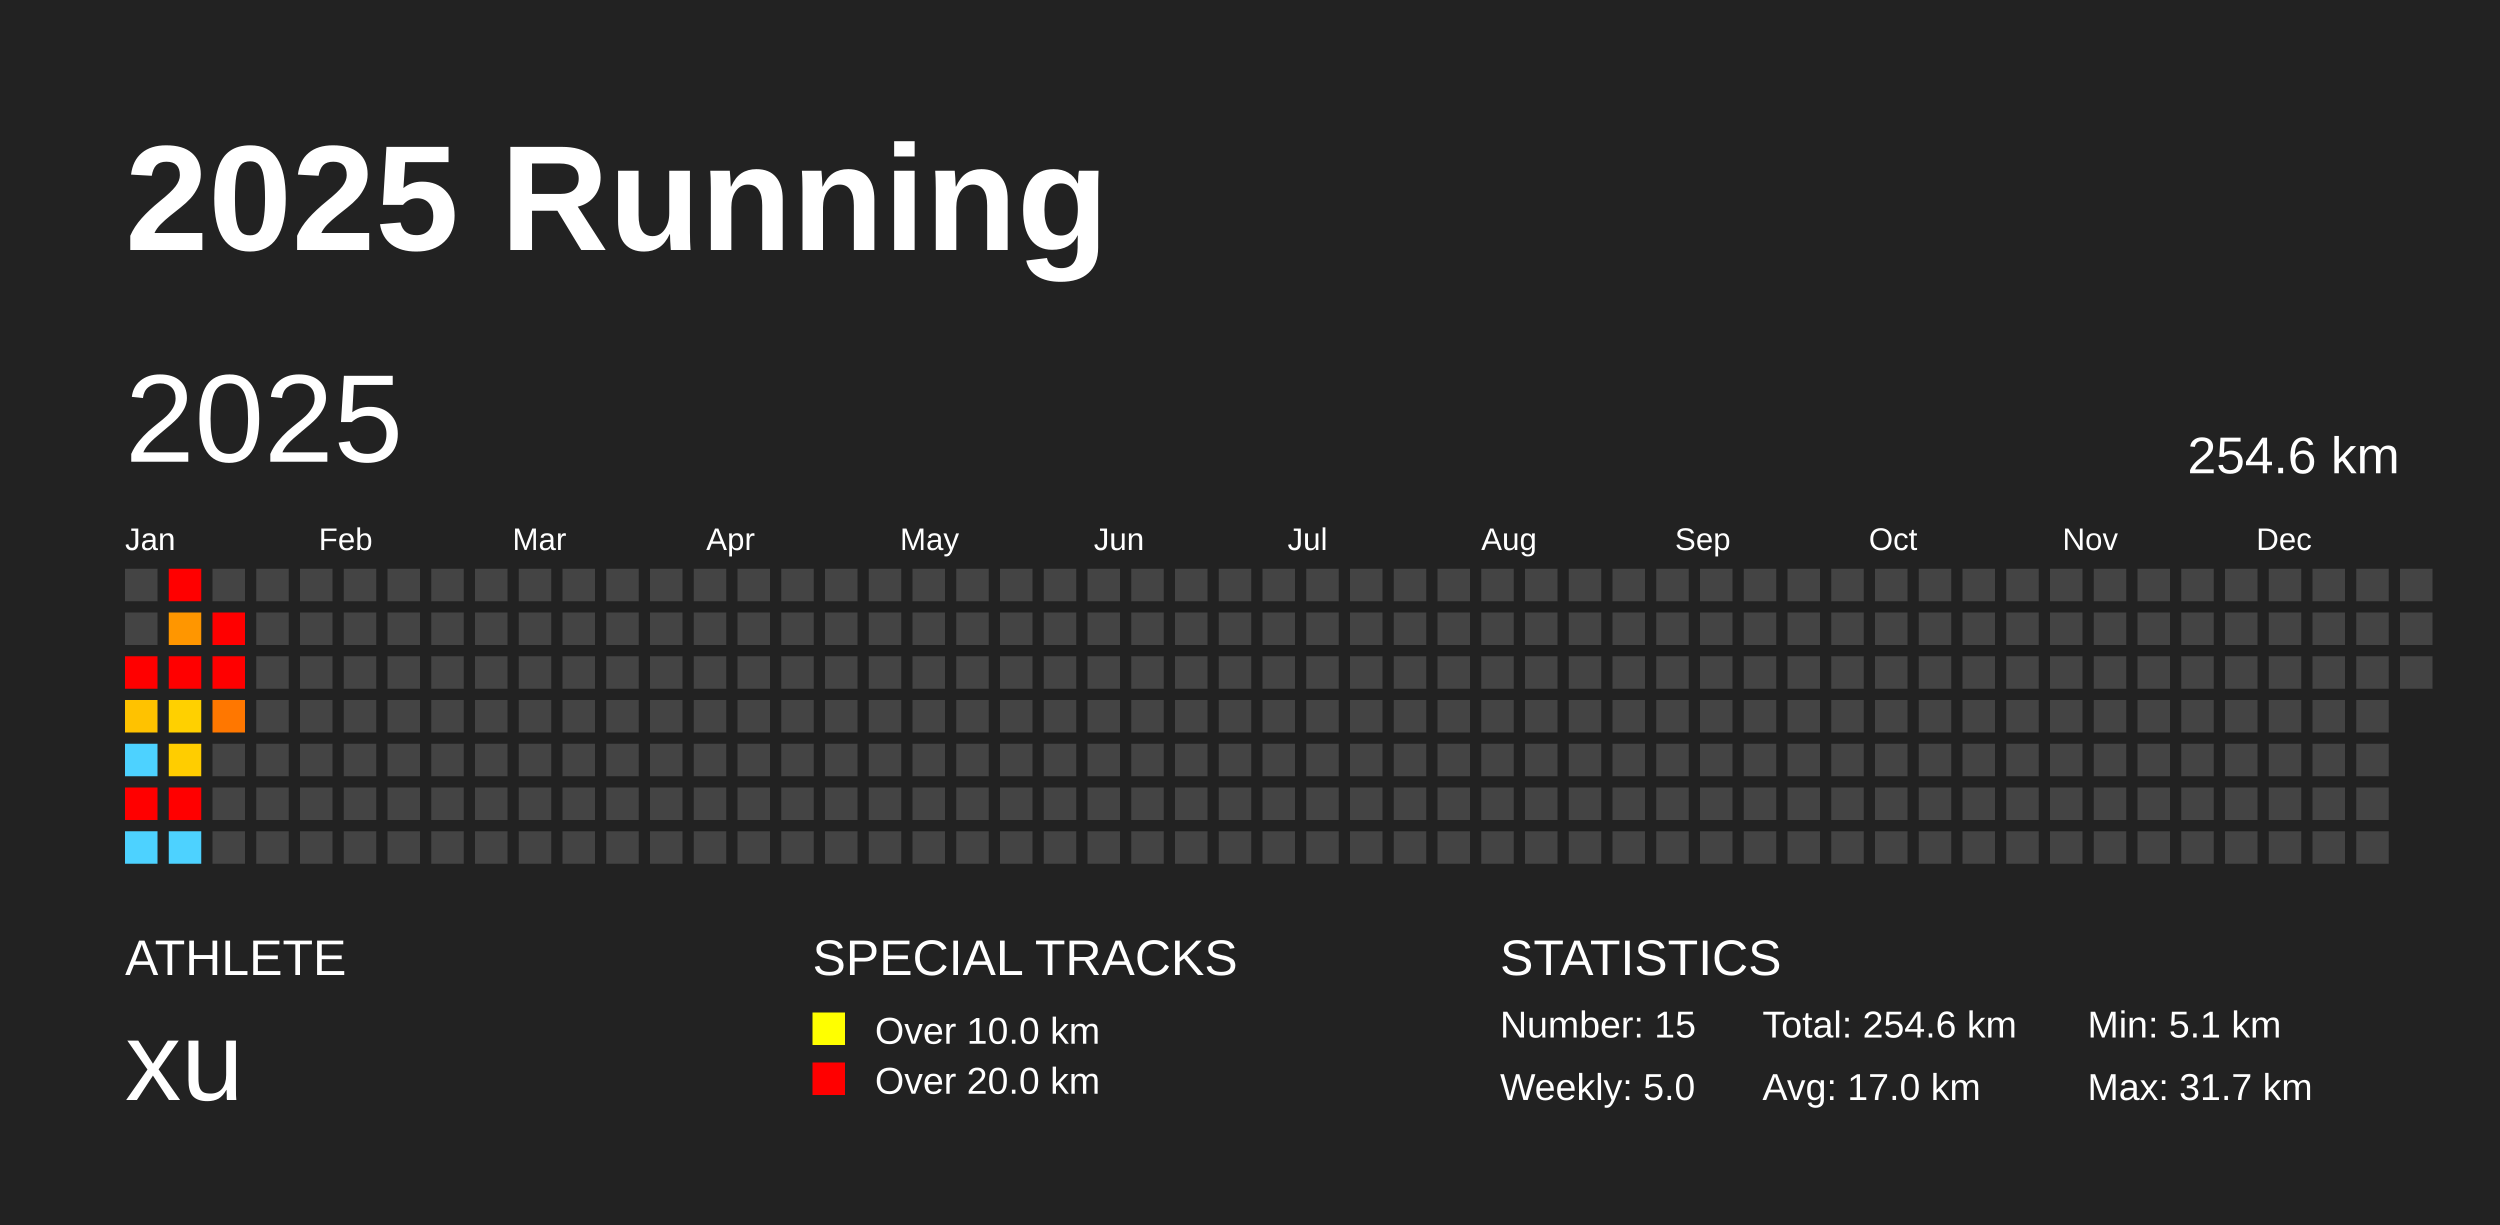
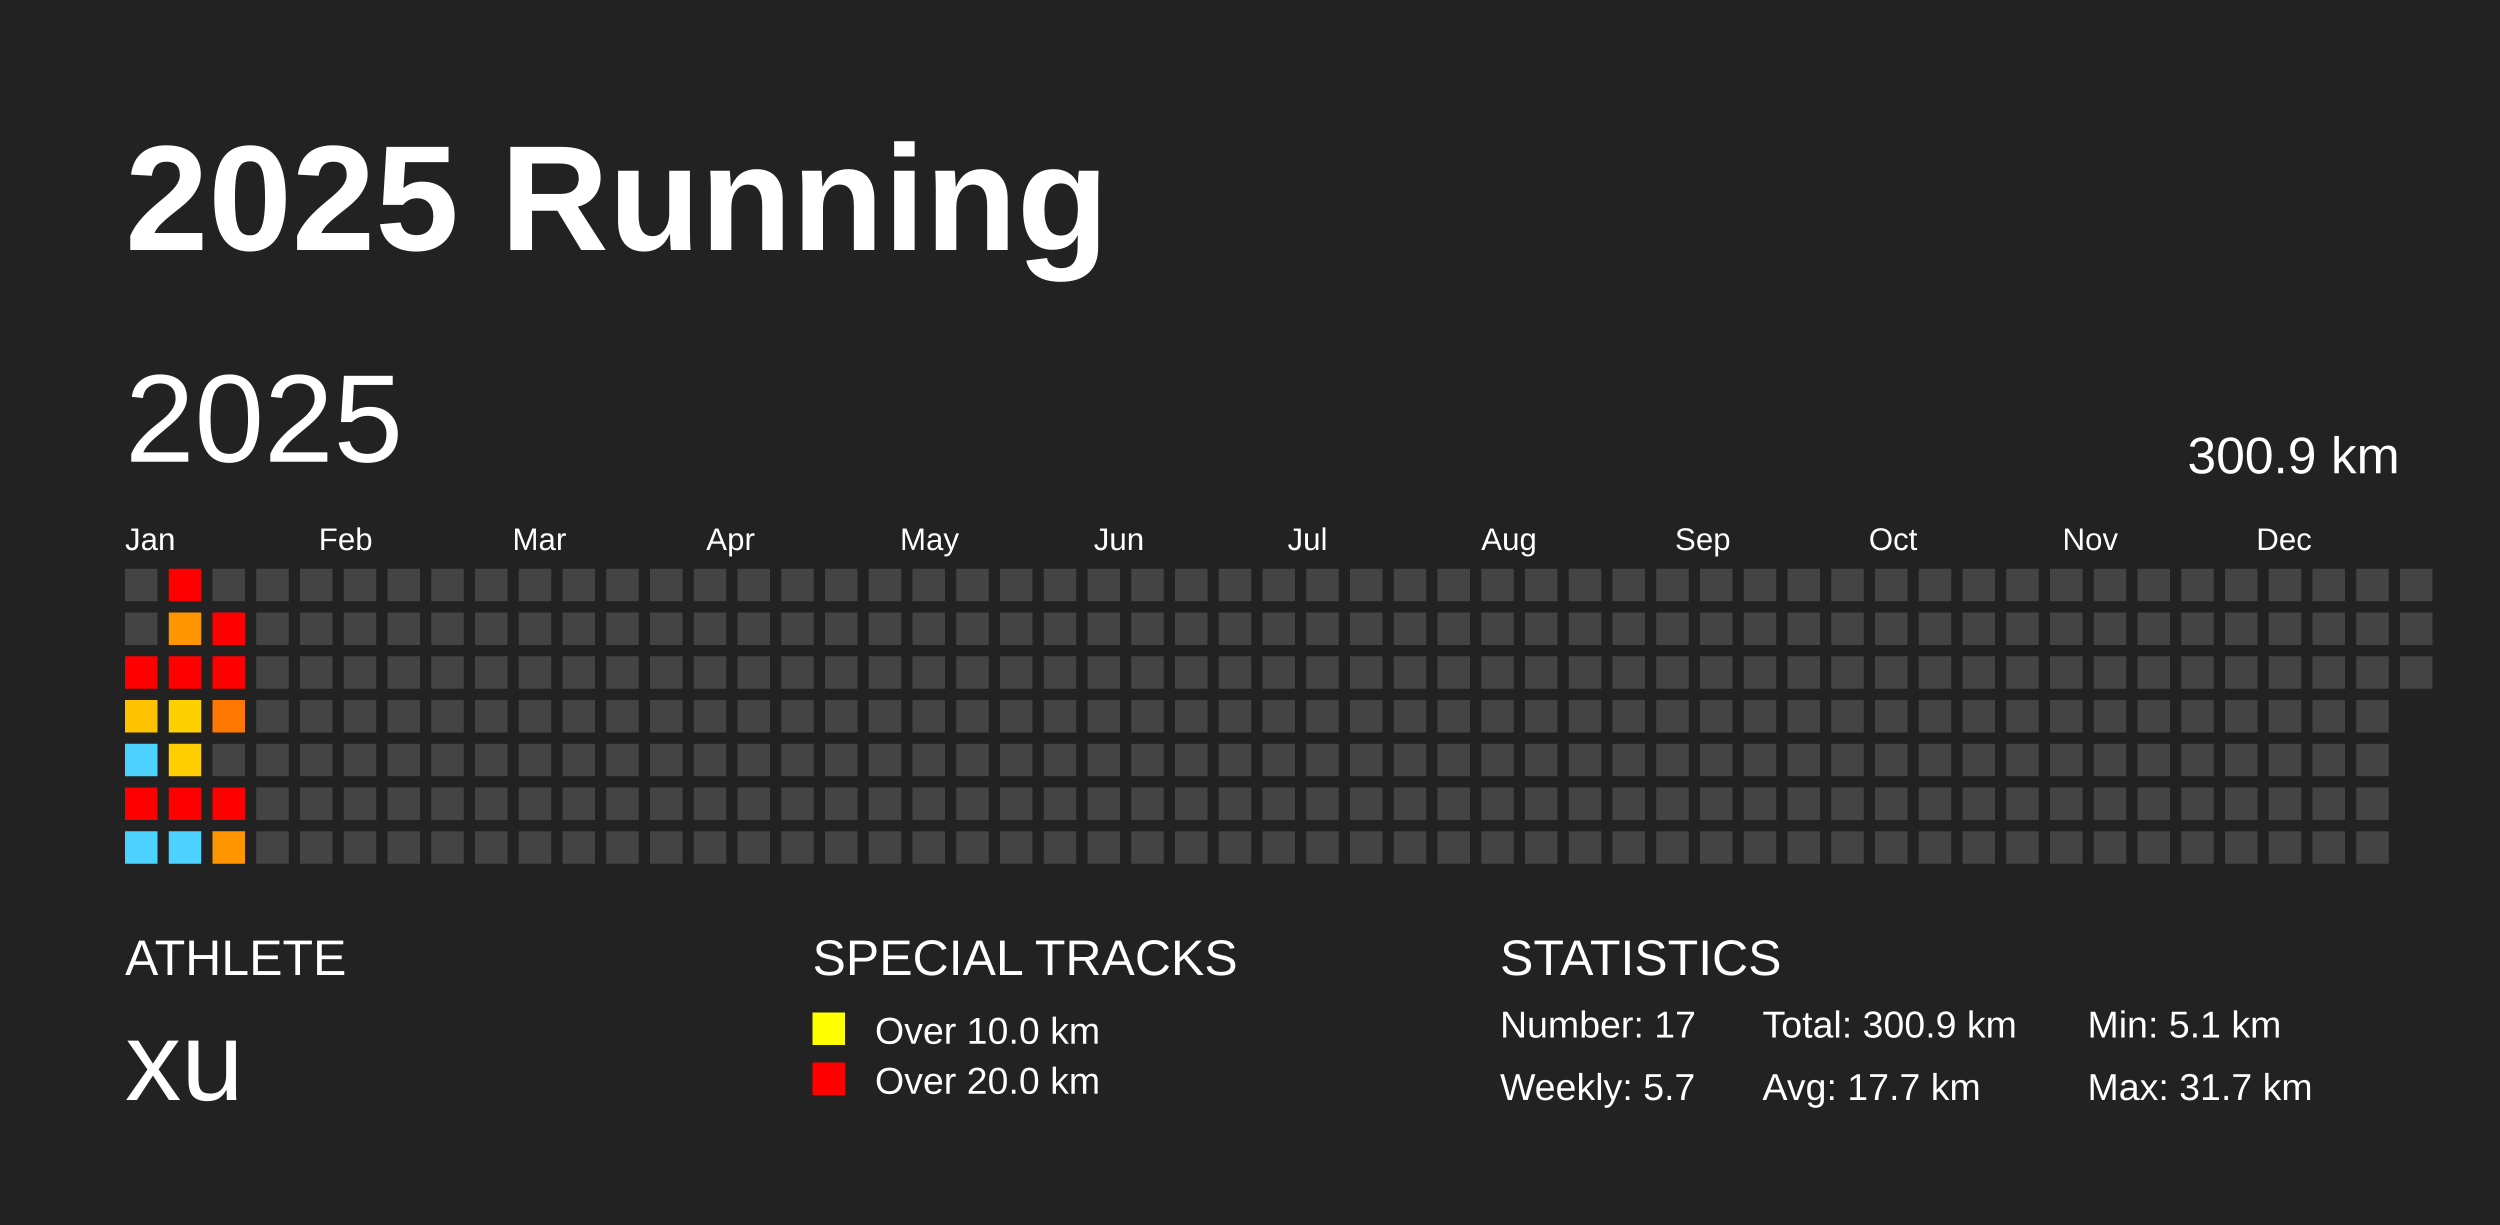
<svg xmlns="http://www.w3.org/2000/svg" baseProfile="full" height="98mm" version="1.1" viewBox="0,0,200,98" width="200mm">
  <defs />
  <rect fill="#222222" height="98" width="200" x="0" y="0" />
  <text fill="#FFFFFF" style="font-size:12px; font-family:Arial; font-weight:bold;" x="10" y="20">2025 Running</text>
  <text fill="#FFFFFF" style="font-size:4px; font-family:Arial" x="10" y="78">ATHLETE</text>
  <text fill="#FFFFFF" style="font-size:9px; font-family:Arial" x="10" y="88">xu</text>
  <text fill="#FFFFFF" style="font-size:4px; font-family:Arial" x="65" y="78">SPECIAL TRACKS</text>
  <rect fill="yellow" height="2.6" width="2.6" x="65" y="81" />
  <text fill="#FFFFFF" style="font-size:3px; font-family:Arial" x="70" y="83.5">Over 10.0 km</text>
  <rect fill="red" height="2.6" width="2.6" x="65" y="85" />
  <text fill="#FFFFFF" style="font-size:3px; font-family:Arial" x="70" y="87.5">Over 20.0 km</text>
  <text fill="#FFFFFF" style="font-size:4px; font-family:Arial" x="120" y="78">STATISTICS</text>
-   <text fill="#FFFFFF" style="font-size:3px; font-family:Arial" x="120" y="83">Number: 15</text>
-   <text fill="#FFFFFF" style="font-size:3px; font-family:Arial" x="120" y="88">Weekly: 5.0</text>
-   <text fill="#FFFFFF" style="font-size:3px; font-family:Arial" x="141" y="83">Total: 254.6 km</text>
-   <text fill="#FFFFFF" style="font-size:3px; font-family:Arial" x="141" y="88">Avg: 17.0 km</text>
+   <text fill="#FFFFFF" style="font-size:3px; font-family:Arial" x="120" y="83">Number: 17</text>
+   <text fill="#FFFFFF" style="font-size:3px; font-family:Arial" x="120" y="88">Weekly: 5.7</text>
+   <text fill="#FFFFFF" style="font-size:3px; font-family:Arial" x="141" y="83">Total: 300.9 km</text>
+   <text fill="#FFFFFF" style="font-size:3px; font-family:Arial" x="141" y="88">Avg: 17.7 km</text>
  <text fill="#FFFFFF" style="font-size:3px; font-family:Arial" x="167" y="83">Min: 5.1 km</text>
  <text fill="#FFFFFF" style="font-size:3px; font-family:Arial" x="167" y="88">Max: 31.7 km</text>
  <text dominant-baseline="hanging" fill="#FFFFFF" style="font-size:10.0px; font-family:Arial;" x="10" y="30">2025</text>
-   <text dominant-baseline="hanging" fill="#FFFFFF" style="font-size:4.125px; font-family:Arial;" x="175" y="35">254.6 km</text>
+   <text dominant-baseline="hanging" fill="#FFFFFF" style="font-size:4.125px; font-family:Arial;" x="175" y="35">300.9 km</text>
  <text fill="#FFFFFF" style="font-size:2.5px; font-family:Arial" x="10.0" y="44">Jan</text>
  <text fill="#FFFFFF" style="font-size:2.5px; font-family:Arial" x="25.5" y="44">Feb</text>
  <text fill="#FFFFFF" style="font-size:2.5px; font-family:Arial" x="41.0" y="44">Mar</text>
  <text fill="#FFFFFF" style="font-size:2.5px; font-family:Arial" x="56.5" y="44">Apr</text>
  <text fill="#FFFFFF" style="font-size:2.5px; font-family:Arial" x="72.0" y="44">May</text>
  <text fill="#FFFFFF" style="font-size:2.5px; font-family:Arial" x="87.5" y="44">Jun</text>
  <text fill="#FFFFFF" style="font-size:2.5px; font-family:Arial" x="103.0" y="44">Jul</text>
  <text fill="#FFFFFF" style="font-size:2.5px; font-family:Arial" x="118.5" y="44">Aug</text>
  <text fill="#FFFFFF" style="font-size:2.5px; font-family:Arial" x="134.0" y="44">Sep</text>
  <text fill="#FFFFFF" style="font-size:2.5px; font-family:Arial" x="149.5" y="44">Oct</text>
  <text fill="#FFFFFF" style="font-size:2.5px; font-family:Arial" x="165.0" y="44">Nov</text>
  <text fill="#FFFFFF" style="font-size:2.5px; font-family:Arial" x="180.5" y="44">Dec</text>
  <rect fill="#444444" height="2.6" width="2.6" x="10.0" y="45.5" />
  <rect fill="#444444" height="2.6" width="2.6" x="10.0" y="49.0" />
  <rect fill="red" height="2.6" width="2.6" x="10.0" y="52.5" />
  <rect fill="#ffc200" height="2.6" width="2.6" x="10.0" y="56.0" />
  <rect fill="#4dd2ff" height="2.6" width="2.6" x="10.0" y="59.5" />
  <rect fill="red" height="2.6" width="2.6" x="10.0" y="63.0" />
  <rect fill="#4dd2ff" height="2.6" width="2.6" x="10.0" y="66.5" />
  <rect fill="red" height="2.6" width="2.6" x="13.5" y="45.5" />
  <rect fill="#ff9600" height="2.6" width="2.6" x="13.5" y="49.0" />
  <rect fill="red" height="2.6" width="2.6" x="13.5" y="52.5" />
  <rect fill="#ffd000" height="2.6" width="2.6" x="13.5" y="56.0" />
  <rect fill="#ffcd00" height="2.6" width="2.6" x="13.5" y="59.5" />
  <rect fill="red" height="2.6" width="2.6" x="13.5" y="63.0" />
  <rect fill="#4dd2ff" height="2.6" width="2.6" x="13.5" y="66.5" />
  <rect fill="#444444" height="2.6" width="2.6" x="17.0" y="45.5" />
  <rect fill="red" height="2.6" width="2.6" x="17.0" y="49.0" />
  <rect fill="red" height="2.6" width="2.6" x="17.0" y="52.5" />
  <rect fill="#ff7700" height="2.6" width="2.6" x="17.0" y="56.0" />
  <rect fill="#444444" height="2.6" width="2.6" x="17.0" y="59.5" />
-   <rect fill="#444444" height="2.6" width="2.6" x="17.0" y="63.0" />
-   <rect fill="#444444" height="2.6" width="2.6" x="17.0" y="66.5" />
+   <rect fill="red" height="2.6" width="2.6" x="17.0" y="63.0" />
+   <rect fill="#ff9600" height="2.6" width="2.6" x="17.0" y="66.5" />
  <rect fill="#444444" height="2.6" width="2.6" x="20.5" y="45.5" />
  <rect fill="#444444" height="2.6" width="2.6" x="20.5" y="49.0" />
  <rect fill="#444444" height="2.6" width="2.6" x="20.5" y="52.5" />
  <rect fill="#444444" height="2.6" width="2.6" x="20.5" y="56.0" />
  <rect fill="#444444" height="2.6" width="2.6" x="20.5" y="59.5" />
  <rect fill="#444444" height="2.6" width="2.6" x="20.5" y="63.0" />
  <rect fill="#444444" height="2.6" width="2.6" x="20.5" y="66.5" />
  <rect fill="#444444" height="2.6" width="2.6" x="24.0" y="45.5" />
  <rect fill="#444444" height="2.6" width="2.6" x="24.0" y="49.0" />
  <rect fill="#444444" height="2.6" width="2.6" x="24.0" y="52.5" />
  <rect fill="#444444" height="2.6" width="2.6" x="24.0" y="56.0" />
  <rect fill="#444444" height="2.6" width="2.6" x="24.0" y="59.5" />
  <rect fill="#444444" height="2.6" width="2.6" x="24.0" y="63.0" />
  <rect fill="#444444" height="2.6" width="2.6" x="24.0" y="66.5" />
  <rect fill="#444444" height="2.6" width="2.6" x="27.5" y="45.5" />
  <rect fill="#444444" height="2.6" width="2.6" x="27.5" y="49.0" />
  <rect fill="#444444" height="2.6" width="2.6" x="27.5" y="52.5" />
  <rect fill="#444444" height="2.6" width="2.6" x="27.5" y="56.0" />
  <rect fill="#444444" height="2.6" width="2.6" x="27.5" y="59.5" />
  <rect fill="#444444" height="2.6" width="2.6" x="27.5" y="63.0" />
  <rect fill="#444444" height="2.6" width="2.6" x="27.5" y="66.5" />
  <rect fill="#444444" height="2.6" width="2.6" x="31.0" y="45.5" />
  <rect fill="#444444" height="2.6" width="2.6" x="31.0" y="49.0" />
  <rect fill="#444444" height="2.6" width="2.6" x="31.0" y="52.5" />
  <rect fill="#444444" height="2.6" width="2.6" x="31.0" y="56.0" />
  <rect fill="#444444" height="2.6" width="2.6" x="31.0" y="59.5" />
  <rect fill="#444444" height="2.6" width="2.6" x="31.0" y="63.0" />
  <rect fill="#444444" height="2.6" width="2.6" x="31.0" y="66.5" />
  <rect fill="#444444" height="2.6" width="2.6" x="34.5" y="45.5" />
  <rect fill="#444444" height="2.6" width="2.6" x="34.5" y="49.0" />
  <rect fill="#444444" height="2.6" width="2.6" x="34.5" y="52.5" />
  <rect fill="#444444" height="2.6" width="2.6" x="34.5" y="56.0" />
  <rect fill="#444444" height="2.6" width="2.6" x="34.5" y="59.5" />
  <rect fill="#444444" height="2.6" width="2.6" x="34.5" y="63.0" />
  <rect fill="#444444" height="2.6" width="2.6" x="34.5" y="66.5" />
  <rect fill="#444444" height="2.6" width="2.6" x="38.0" y="45.5" />
  <rect fill="#444444" height="2.6" width="2.6" x="38.0" y="49.0" />
  <rect fill="#444444" height="2.6" width="2.6" x="38.0" y="52.5" />
  <rect fill="#444444" height="2.6" width="2.6" x="38.0" y="56.0" />
  <rect fill="#444444" height="2.6" width="2.6" x="38.0" y="59.5" />
  <rect fill="#444444" height="2.6" width="2.6" x="38.0" y="63.0" />
  <rect fill="#444444" height="2.6" width="2.6" x="38.0" y="66.5" />
  <rect fill="#444444" height="2.6" width="2.6" x="41.5" y="45.5" />
  <rect fill="#444444" height="2.6" width="2.6" x="41.5" y="49.0" />
  <rect fill="#444444" height="2.6" width="2.6" x="41.5" y="52.5" />
  <rect fill="#444444" height="2.6" width="2.6" x="41.5" y="56.0" />
  <rect fill="#444444" height="2.6" width="2.6" x="41.5" y="59.5" />
  <rect fill="#444444" height="2.6" width="2.6" x="41.5" y="63.0" />
  <rect fill="#444444" height="2.6" width="2.6" x="41.5" y="66.5" />
  <rect fill="#444444" height="2.6" width="2.6" x="45.0" y="45.5" />
  <rect fill="#444444" height="2.6" width="2.6" x="45.0" y="49.0" />
  <rect fill="#444444" height="2.6" width="2.6" x="45.0" y="52.5" />
  <rect fill="#444444" height="2.6" width="2.6" x="45.0" y="56.0" />
  <rect fill="#444444" height="2.6" width="2.6" x="45.0" y="59.5" />
  <rect fill="#444444" height="2.6" width="2.6" x="45.0" y="63.0" />
  <rect fill="#444444" height="2.6" width="2.6" x="45.0" y="66.5" />
  <rect fill="#444444" height="2.6" width="2.6" x="48.5" y="45.5" />
  <rect fill="#444444" height="2.6" width="2.6" x="48.5" y="49.0" />
  <rect fill="#444444" height="2.6" width="2.6" x="48.5" y="52.5" />
  <rect fill="#444444" height="2.6" width="2.6" x="48.5" y="56.0" />
  <rect fill="#444444" height="2.6" width="2.6" x="48.5" y="59.5" />
  <rect fill="#444444" height="2.6" width="2.6" x="48.5" y="63.0" />
  <rect fill="#444444" height="2.6" width="2.6" x="48.5" y="66.5" />
  <rect fill="#444444" height="2.6" width="2.6" x="52.0" y="45.5" />
  <rect fill="#444444" height="2.6" width="2.6" x="52.0" y="49.0" />
  <rect fill="#444444" height="2.6" width="2.6" x="52.0" y="52.5" />
  <rect fill="#444444" height="2.6" width="2.6" x="52.0" y="56.0" />
  <rect fill="#444444" height="2.6" width="2.6" x="52.0" y="59.5" />
  <rect fill="#444444" height="2.6" width="2.6" x="52.0" y="63.0" />
  <rect fill="#444444" height="2.6" width="2.6" x="52.0" y="66.5" />
  <rect fill="#444444" height="2.6" width="2.6" x="55.5" y="45.5" />
  <rect fill="#444444" height="2.6" width="2.6" x="55.5" y="49.0" />
  <rect fill="#444444" height="2.6" width="2.6" x="55.5" y="52.5" />
  <rect fill="#444444" height="2.6" width="2.6" x="55.5" y="56.0" />
  <rect fill="#444444" height="2.6" width="2.6" x="55.5" y="59.5" />
  <rect fill="#444444" height="2.6" width="2.6" x="55.5" y="63.0" />
  <rect fill="#444444" height="2.6" width="2.6" x="55.5" y="66.5" />
  <rect fill="#444444" height="2.6" width="2.6" x="59.0" y="45.5" />
  <rect fill="#444444" height="2.6" width="2.6" x="59.0" y="49.0" />
  <rect fill="#444444" height="2.6" width="2.6" x="59.0" y="52.5" />
  <rect fill="#444444" height="2.6" width="2.6" x="59.0" y="56.0" />
  <rect fill="#444444" height="2.6" width="2.6" x="59.0" y="59.5" />
  <rect fill="#444444" height="2.6" width="2.6" x="59.0" y="63.0" />
  <rect fill="#444444" height="2.6" width="2.6" x="59.0" y="66.5" />
  <rect fill="#444444" height="2.6" width="2.6" x="62.5" y="45.5" />
  <rect fill="#444444" height="2.6" width="2.6" x="62.5" y="49.0" />
  <rect fill="#444444" height="2.6" width="2.6" x="62.5" y="52.5" />
  <rect fill="#444444" height="2.6" width="2.6" x="62.5" y="56.0" />
  <rect fill="#444444" height="2.6" width="2.6" x="62.5" y="59.5" />
  <rect fill="#444444" height="2.6" width="2.6" x="62.5" y="63.0" />
  <rect fill="#444444" height="2.6" width="2.6" x="62.5" y="66.5" />
  <rect fill="#444444" height="2.6" width="2.6" x="66.0" y="45.5" />
  <rect fill="#444444" height="2.6" width="2.6" x="66.0" y="49.0" />
  <rect fill="#444444" height="2.6" width="2.6" x="66.0" y="52.5" />
  <rect fill="#444444" height="2.6" width="2.6" x="66.0" y="56.0" />
  <rect fill="#444444" height="2.6" width="2.6" x="66.0" y="59.5" />
  <rect fill="#444444" height="2.6" width="2.6" x="66.0" y="63.0" />
  <rect fill="#444444" height="2.6" width="2.6" x="66.0" y="66.5" />
  <rect fill="#444444" height="2.6" width="2.6" x="69.5" y="45.5" />
  <rect fill="#444444" height="2.6" width="2.6" x="69.5" y="49.0" />
  <rect fill="#444444" height="2.6" width="2.6" x="69.5" y="52.5" />
  <rect fill="#444444" height="2.6" width="2.6" x="69.5" y="56.0" />
  <rect fill="#444444" height="2.6" width="2.6" x="69.5" y="59.5" />
  <rect fill="#444444" height="2.6" width="2.6" x="69.5" y="63.0" />
  <rect fill="#444444" height="2.6" width="2.6" x="69.5" y="66.5" />
  <rect fill="#444444" height="2.6" width="2.6" x="73.0" y="45.5" />
  <rect fill="#444444" height="2.6" width="2.6" x="73.0" y="49.0" />
  <rect fill="#444444" height="2.6" width="2.6" x="73.0" y="52.5" />
  <rect fill="#444444" height="2.6" width="2.6" x="73.0" y="56.0" />
  <rect fill="#444444" height="2.6" width="2.6" x="73.0" y="59.5" />
  <rect fill="#444444" height="2.6" width="2.6" x="73.0" y="63.0" />
  <rect fill="#444444" height="2.6" width="2.6" x="73.0" y="66.5" />
  <rect fill="#444444" height="2.6" width="2.6" x="76.5" y="45.5" />
  <rect fill="#444444" height="2.6" width="2.6" x="76.5" y="49.0" />
  <rect fill="#444444" height="2.6" width="2.6" x="76.5" y="52.5" />
  <rect fill="#444444" height="2.6" width="2.6" x="76.5" y="56.0" />
  <rect fill="#444444" height="2.6" width="2.6" x="76.5" y="59.5" />
  <rect fill="#444444" height="2.6" width="2.6" x="76.5" y="63.0" />
  <rect fill="#444444" height="2.6" width="2.6" x="76.5" y="66.5" />
  <rect fill="#444444" height="2.6" width="2.6" x="80.0" y="45.5" />
  <rect fill="#444444" height="2.6" width="2.6" x="80.0" y="49.0" />
  <rect fill="#444444" height="2.6" width="2.6" x="80.0" y="52.5" />
  <rect fill="#444444" height="2.6" width="2.6" x="80.0" y="56.0" />
  <rect fill="#444444" height="2.6" width="2.6" x="80.0" y="59.5" />
  <rect fill="#444444" height="2.6" width="2.6" x="80.0" y="63.0" />
  <rect fill="#444444" height="2.6" width="2.6" x="80.0" y="66.5" />
  <rect fill="#444444" height="2.6" width="2.6" x="83.5" y="45.5" />
  <rect fill="#444444" height="2.6" width="2.6" x="83.5" y="49.0" />
  <rect fill="#444444" height="2.6" width="2.6" x="83.5" y="52.5" />
  <rect fill="#444444" height="2.6" width="2.6" x="83.5" y="56.0" />
  <rect fill="#444444" height="2.6" width="2.6" x="83.5" y="59.5" />
  <rect fill="#444444" height="2.6" width="2.6" x="83.5" y="63.0" />
  <rect fill="#444444" height="2.6" width="2.6" x="83.5" y="66.5" />
  <rect fill="#444444" height="2.6" width="2.6" x="87.0" y="45.5" />
  <rect fill="#444444" height="2.6" width="2.6" x="87.0" y="49.0" />
  <rect fill="#444444" height="2.6" width="2.6" x="87.0" y="52.5" />
  <rect fill="#444444" height="2.6" width="2.6" x="87.0" y="56.0" />
  <rect fill="#444444" height="2.6" width="2.6" x="87.0" y="59.5" />
  <rect fill="#444444" height="2.6" width="2.6" x="87.0" y="63.0" />
  <rect fill="#444444" height="2.6" width="2.6" x="87.0" y="66.5" />
  <rect fill="#444444" height="2.6" width="2.6" x="90.5" y="45.5" />
  <rect fill="#444444" height="2.6" width="2.6" x="90.5" y="49.0" />
  <rect fill="#444444" height="2.6" width="2.6" x="90.5" y="52.5" />
  <rect fill="#444444" height="2.6" width="2.6" x="90.5" y="56.0" />
  <rect fill="#444444" height="2.6" width="2.6" x="90.5" y="59.5" />
  <rect fill="#444444" height="2.6" width="2.6" x="90.5" y="63.0" />
  <rect fill="#444444" height="2.6" width="2.6" x="90.5" y="66.5" />
  <rect fill="#444444" height="2.6" width="2.6" x="94.0" y="45.5" />
  <rect fill="#444444" height="2.6" width="2.6" x="94.0" y="49.0" />
  <rect fill="#444444" height="2.6" width="2.6" x="94.0" y="52.5" />
  <rect fill="#444444" height="2.6" width="2.6" x="94.0" y="56.0" />
  <rect fill="#444444" height="2.6" width="2.6" x="94.0" y="59.5" />
  <rect fill="#444444" height="2.6" width="2.6" x="94.0" y="63.0" />
  <rect fill="#444444" height="2.6" width="2.6" x="94.0" y="66.5" />
  <rect fill="#444444" height="2.6" width="2.6" x="97.5" y="45.5" />
  <rect fill="#444444" height="2.6" width="2.6" x="97.5" y="49.0" />
  <rect fill="#444444" height="2.6" width="2.6" x="97.5" y="52.5" />
  <rect fill="#444444" height="2.6" width="2.6" x="97.5" y="56.0" />
  <rect fill="#444444" height="2.6" width="2.6" x="97.5" y="59.5" />
  <rect fill="#444444" height="2.6" width="2.6" x="97.5" y="63.0" />
  <rect fill="#444444" height="2.6" width="2.6" x="97.5" y="66.5" />
  <rect fill="#444444" height="2.6" width="2.6" x="101.0" y="45.5" />
  <rect fill="#444444" height="2.6" width="2.6" x="101.0" y="49.0" />
  <rect fill="#444444" height="2.6" width="2.6" x="101.0" y="52.5" />
  <rect fill="#444444" height="2.6" width="2.6" x="101.0" y="56.0" />
  <rect fill="#444444" height="2.6" width="2.6" x="101.0" y="59.5" />
  <rect fill="#444444" height="2.6" width="2.6" x="101.0" y="63.0" />
  <rect fill="#444444" height="2.6" width="2.6" x="101.0" y="66.5" />
  <rect fill="#444444" height="2.6" width="2.6" x="104.5" y="45.5" />
  <rect fill="#444444" height="2.6" width="2.6" x="104.5" y="49.0" />
  <rect fill="#444444" height="2.6" width="2.6" x="104.5" y="52.5" />
  <rect fill="#444444" height="2.6" width="2.6" x="104.5" y="56.0" />
  <rect fill="#444444" height="2.6" width="2.6" x="104.5" y="59.5" />
  <rect fill="#444444" height="2.6" width="2.6" x="104.5" y="63.0" />
  <rect fill="#444444" height="2.6" width="2.6" x="104.5" y="66.5" />
  <rect fill="#444444" height="2.6" width="2.6" x="108.0" y="45.5" />
  <rect fill="#444444" height="2.6" width="2.6" x="108.0" y="49.0" />
  <rect fill="#444444" height="2.6" width="2.6" x="108.0" y="52.5" />
  <rect fill="#444444" height="2.6" width="2.6" x="108.0" y="56.0" />
  <rect fill="#444444" height="2.6" width="2.6" x="108.0" y="59.5" />
  <rect fill="#444444" height="2.6" width="2.6" x="108.0" y="63.0" />
  <rect fill="#444444" height="2.6" width="2.6" x="108.0" y="66.5" />
  <rect fill="#444444" height="2.6" width="2.6" x="111.5" y="45.5" />
  <rect fill="#444444" height="2.6" width="2.6" x="111.5" y="49.0" />
  <rect fill="#444444" height="2.6" width="2.6" x="111.5" y="52.5" />
  <rect fill="#444444" height="2.6" width="2.6" x="111.5" y="56.0" />
  <rect fill="#444444" height="2.6" width="2.6" x="111.5" y="59.5" />
  <rect fill="#444444" height="2.6" width="2.6" x="111.5" y="63.0" />
  <rect fill="#444444" height="2.6" width="2.6" x="111.5" y="66.5" />
  <rect fill="#444444" height="2.6" width="2.6" x="115.0" y="45.5" />
  <rect fill="#444444" height="2.6" width="2.6" x="115.0" y="49.0" />
  <rect fill="#444444" height="2.6" width="2.6" x="115.0" y="52.5" />
  <rect fill="#444444" height="2.6" width="2.6" x="115.0" y="56.0" />
  <rect fill="#444444" height="2.6" width="2.6" x="115.0" y="59.5" />
  <rect fill="#444444" height="2.6" width="2.6" x="115.0" y="63.0" />
  <rect fill="#444444" height="2.6" width="2.6" x="115.0" y="66.5" />
  <rect fill="#444444" height="2.6" width="2.6" x="118.5" y="45.5" />
  <rect fill="#444444" height="2.6" width="2.6" x="118.5" y="49.0" />
  <rect fill="#444444" height="2.6" width="2.6" x="118.5" y="52.5" />
  <rect fill="#444444" height="2.6" width="2.6" x="118.5" y="56.0" />
  <rect fill="#444444" height="2.6" width="2.6" x="118.5" y="59.5" />
  <rect fill="#444444" height="2.6" width="2.6" x="118.5" y="63.0" />
  <rect fill="#444444" height="2.6" width="2.6" x="118.5" y="66.5" />
  <rect fill="#444444" height="2.6" width="2.6" x="122.0" y="45.5" />
  <rect fill="#444444" height="2.6" width="2.6" x="122.0" y="49.0" />
  <rect fill="#444444" height="2.6" width="2.6" x="122.0" y="52.5" />
  <rect fill="#444444" height="2.6" width="2.6" x="122.0" y="56.0" />
  <rect fill="#444444" height="2.6" width="2.6" x="122.0" y="59.5" />
  <rect fill="#444444" height="2.6" width="2.6" x="122.0" y="63.0" />
  <rect fill="#444444" height="2.6" width="2.6" x="122.0" y="66.5" />
  <rect fill="#444444" height="2.6" width="2.6" x="125.5" y="45.5" />
  <rect fill="#444444" height="2.6" width="2.6" x="125.5" y="49.0" />
  <rect fill="#444444" height="2.6" width="2.6" x="125.5" y="52.5" />
  <rect fill="#444444" height="2.6" width="2.6" x="125.5" y="56.0" />
  <rect fill="#444444" height="2.6" width="2.6" x="125.5" y="59.5" />
  <rect fill="#444444" height="2.6" width="2.6" x="125.5" y="63.0" />
  <rect fill="#444444" height="2.6" width="2.6" x="125.5" y="66.5" />
  <rect fill="#444444" height="2.6" width="2.6" x="129.0" y="45.5" />
  <rect fill="#444444" height="2.6" width="2.6" x="129.0" y="49.0" />
  <rect fill="#444444" height="2.6" width="2.6" x="129.0" y="52.5" />
  <rect fill="#444444" height="2.6" width="2.6" x="129.0" y="56.0" />
  <rect fill="#444444" height="2.6" width="2.6" x="129.0" y="59.5" />
  <rect fill="#444444" height="2.6" width="2.6" x="129.0" y="63.0" />
  <rect fill="#444444" height="2.6" width="2.6" x="129.0" y="66.5" />
  <rect fill="#444444" height="2.6" width="2.6" x="132.5" y="45.5" />
  <rect fill="#444444" height="2.6" width="2.6" x="132.5" y="49.0" />
  <rect fill="#444444" height="2.6" width="2.6" x="132.5" y="52.5" />
  <rect fill="#444444" height="2.6" width="2.6" x="132.5" y="56.0" />
  <rect fill="#444444" height="2.6" width="2.6" x="132.5" y="59.5" />
  <rect fill="#444444" height="2.6" width="2.6" x="132.5" y="63.0" />
  <rect fill="#444444" height="2.6" width="2.6" x="132.5" y="66.5" />
  <rect fill="#444444" height="2.6" width="2.6" x="136.0" y="45.5" />
  <rect fill="#444444" height="2.6" width="2.6" x="136.0" y="49.0" />
  <rect fill="#444444" height="2.6" width="2.6" x="136.0" y="52.5" />
  <rect fill="#444444" height="2.6" width="2.6" x="136.0" y="56.0" />
  <rect fill="#444444" height="2.6" width="2.6" x="136.0" y="59.5" />
  <rect fill="#444444" height="2.6" width="2.6" x="136.0" y="63.0" />
  <rect fill="#444444" height="2.6" width="2.6" x="136.0" y="66.5" />
  <rect fill="#444444" height="2.6" width="2.6" x="139.5" y="45.5" />
  <rect fill="#444444" height="2.6" width="2.6" x="139.5" y="49.0" />
  <rect fill="#444444" height="2.6" width="2.6" x="139.5" y="52.5" />
  <rect fill="#444444" height="2.6" width="2.6" x="139.5" y="56.0" />
  <rect fill="#444444" height="2.6" width="2.6" x="139.5" y="59.5" />
  <rect fill="#444444" height="2.6" width="2.6" x="139.5" y="63.0" />
  <rect fill="#444444" height="2.6" width="2.6" x="139.5" y="66.5" />
  <rect fill="#444444" height="2.6" width="2.6" x="143.0" y="45.5" />
  <rect fill="#444444" height="2.6" width="2.6" x="143.0" y="49.0" />
  <rect fill="#444444" height="2.6" width="2.6" x="143.0" y="52.5" />
  <rect fill="#444444" height="2.6" width="2.6" x="143.0" y="56.0" />
  <rect fill="#444444" height="2.6" width="2.6" x="143.0" y="59.5" />
  <rect fill="#444444" height="2.6" width="2.6" x="143.0" y="63.0" />
  <rect fill="#444444" height="2.6" width="2.6" x="143.0" y="66.5" />
  <rect fill="#444444" height="2.6" width="2.6" x="146.5" y="45.5" />
  <rect fill="#444444" height="2.6" width="2.6" x="146.5" y="49.0" />
  <rect fill="#444444" height="2.6" width="2.6" x="146.5" y="52.5" />
  <rect fill="#444444" height="2.6" width="2.6" x="146.5" y="56.0" />
  <rect fill="#444444" height="2.6" width="2.6" x="146.5" y="59.5" />
  <rect fill="#444444" height="2.6" width="2.6" x="146.5" y="63.0" />
  <rect fill="#444444" height="2.6" width="2.6" x="146.5" y="66.5" />
  <rect fill="#444444" height="2.6" width="2.6" x="150.0" y="45.5" />
  <rect fill="#444444" height="2.6" width="2.6" x="150.0" y="49.0" />
  <rect fill="#444444" height="2.6" width="2.6" x="150.0" y="52.5" />
  <rect fill="#444444" height="2.6" width="2.6" x="150.0" y="56.0" />
  <rect fill="#444444" height="2.6" width="2.6" x="150.0" y="59.5" />
  <rect fill="#444444" height="2.6" width="2.6" x="150.0" y="63.0" />
  <rect fill="#444444" height="2.6" width="2.6" x="150.0" y="66.5" />
  <rect fill="#444444" height="2.6" width="2.6" x="153.5" y="45.5" />
  <rect fill="#444444" height="2.6" width="2.6" x="153.5" y="49.0" />
  <rect fill="#444444" height="2.6" width="2.6" x="153.5" y="52.5" />
  <rect fill="#444444" height="2.6" width="2.6" x="153.5" y="56.0" />
  <rect fill="#444444" height="2.6" width="2.6" x="153.5" y="59.5" />
  <rect fill="#444444" height="2.6" width="2.6" x="153.5" y="63.0" />
  <rect fill="#444444" height="2.6" width="2.6" x="153.5" y="66.5" />
  <rect fill="#444444" height="2.6" width="2.6" x="157.0" y="45.5" />
  <rect fill="#444444" height="2.6" width="2.6" x="157.0" y="49.0" />
  <rect fill="#444444" height="2.6" width="2.6" x="157.0" y="52.5" />
  <rect fill="#444444" height="2.6" width="2.6" x="157.0" y="56.0" />
  <rect fill="#444444" height="2.6" width="2.6" x="157.0" y="59.5" />
  <rect fill="#444444" height="2.6" width="2.6" x="157.0" y="63.0" />
  <rect fill="#444444" height="2.6" width="2.6" x="157.0" y="66.5" />
  <rect fill="#444444" height="2.6" width="2.6" x="160.5" y="45.5" />
  <rect fill="#444444" height="2.6" width="2.6" x="160.5" y="49.0" />
  <rect fill="#444444" height="2.6" width="2.6" x="160.5" y="52.5" />
  <rect fill="#444444" height="2.6" width="2.6" x="160.5" y="56.0" />
  <rect fill="#444444" height="2.6" width="2.6" x="160.5" y="59.5" />
  <rect fill="#444444" height="2.6" width="2.6" x="160.5" y="63.0" />
  <rect fill="#444444" height="2.6" width="2.6" x="160.5" y="66.5" />
  <rect fill="#444444" height="2.6" width="2.6" x="164.0" y="45.5" />
  <rect fill="#444444" height="2.6" width="2.6" x="164.0" y="49.0" />
  <rect fill="#444444" height="2.6" width="2.6" x="164.0" y="52.5" />
  <rect fill="#444444" height="2.6" width="2.6" x="164.0" y="56.0" />
  <rect fill="#444444" height="2.6" width="2.6" x="164.0" y="59.5" />
  <rect fill="#444444" height="2.6" width="2.6" x="164.0" y="63.0" />
  <rect fill="#444444" height="2.6" width="2.6" x="164.0" y="66.5" />
  <rect fill="#444444" height="2.6" width="2.6" x="167.5" y="45.5" />
  <rect fill="#444444" height="2.6" width="2.6" x="167.5" y="49.0" />
  <rect fill="#444444" height="2.6" width="2.6" x="167.5" y="52.5" />
  <rect fill="#444444" height="2.6" width="2.6" x="167.5" y="56.0" />
  <rect fill="#444444" height="2.6" width="2.6" x="167.5" y="59.5" />
  <rect fill="#444444" height="2.6" width="2.6" x="167.5" y="63.0" />
  <rect fill="#444444" height="2.6" width="2.6" x="167.5" y="66.5" />
  <rect fill="#444444" height="2.6" width="2.6" x="171.0" y="45.5" />
  <rect fill="#444444" height="2.6" width="2.6" x="171.0" y="49.0" />
  <rect fill="#444444" height="2.6" width="2.6" x="171.0" y="52.5" />
  <rect fill="#444444" height="2.6" width="2.6" x="171.0" y="56.0" />
  <rect fill="#444444" height="2.6" width="2.6" x="171.0" y="59.5" />
  <rect fill="#444444" height="2.6" width="2.6" x="171.0" y="63.0" />
  <rect fill="#444444" height="2.6" width="2.6" x="171.0" y="66.5" />
  <rect fill="#444444" height="2.6" width="2.6" x="174.5" y="45.5" />
  <rect fill="#444444" height="2.6" width="2.6" x="174.5" y="49.0" />
  <rect fill="#444444" height="2.6" width="2.6" x="174.5" y="52.5" />
  <rect fill="#444444" height="2.6" width="2.6" x="174.5" y="56.0" />
  <rect fill="#444444" height="2.6" width="2.6" x="174.5" y="59.5" />
  <rect fill="#444444" height="2.6" width="2.6" x="174.5" y="63.0" />
  <rect fill="#444444" height="2.6" width="2.6" x="174.5" y="66.5" />
  <rect fill="#444444" height="2.6" width="2.6" x="178.0" y="45.5" />
  <rect fill="#444444" height="2.6" width="2.6" x="178.0" y="49.0" />
  <rect fill="#444444" height="2.6" width="2.6" x="178.0" y="52.5" />
  <rect fill="#444444" height="2.6" width="2.6" x="178.0" y="56.0" />
  <rect fill="#444444" height="2.6" width="2.6" x="178.0" y="59.5" />
  <rect fill="#444444" height="2.6" width="2.6" x="178.0" y="63.0" />
  <rect fill="#444444" height="2.6" width="2.6" x="178.0" y="66.5" />
  <rect fill="#444444" height="2.6" width="2.6" x="181.5" y="45.5" />
  <rect fill="#444444" height="2.6" width="2.6" x="181.5" y="49.0" />
  <rect fill="#444444" height="2.6" width="2.6" x="181.5" y="52.5" />
  <rect fill="#444444" height="2.6" width="2.6" x="181.5" y="56.0" />
  <rect fill="#444444" height="2.6" width="2.6" x="181.5" y="59.5" />
  <rect fill="#444444" height="2.6" width="2.6" x="181.5" y="63.0" />
  <rect fill="#444444" height="2.6" width="2.6" x="181.5" y="66.5" />
  <rect fill="#444444" height="2.6" width="2.6" x="185.0" y="45.5" />
  <rect fill="#444444" height="2.6" width="2.6" x="185.0" y="49.0" />
  <rect fill="#444444" height="2.6" width="2.6" x="185.0" y="52.5" />
  <rect fill="#444444" height="2.6" width="2.6" x="185.0" y="56.0" />
  <rect fill="#444444" height="2.6" width="2.6" x="185.0" y="59.5" />
  <rect fill="#444444" height="2.6" width="2.6" x="185.0" y="63.0" />
  <rect fill="#444444" height="2.6" width="2.6" x="185.0" y="66.5" />
  <rect fill="#444444" height="2.6" width="2.6" x="188.5" y="45.5" />
  <rect fill="#444444" height="2.6" width="2.6" x="188.5" y="49.0" />
  <rect fill="#444444" height="2.6" width="2.6" x="188.5" y="52.5" />
  <rect fill="#444444" height="2.6" width="2.6" x="188.5" y="56.0" />
  <rect fill="#444444" height="2.6" width="2.6" x="188.5" y="59.5" />
  <rect fill="#444444" height="2.6" width="2.6" x="188.5" y="63.0" />
  <rect fill="#444444" height="2.6" width="2.6" x="188.5" y="66.5" />
  <rect fill="#444444" height="2.6" width="2.6" x="192.0" y="45.5" />
  <rect fill="#444444" height="2.6" width="2.6" x="192.0" y="49.0" />
  <rect fill="#444444" height="2.6" width="2.6" x="192.0" y="52.5" />
</svg>
